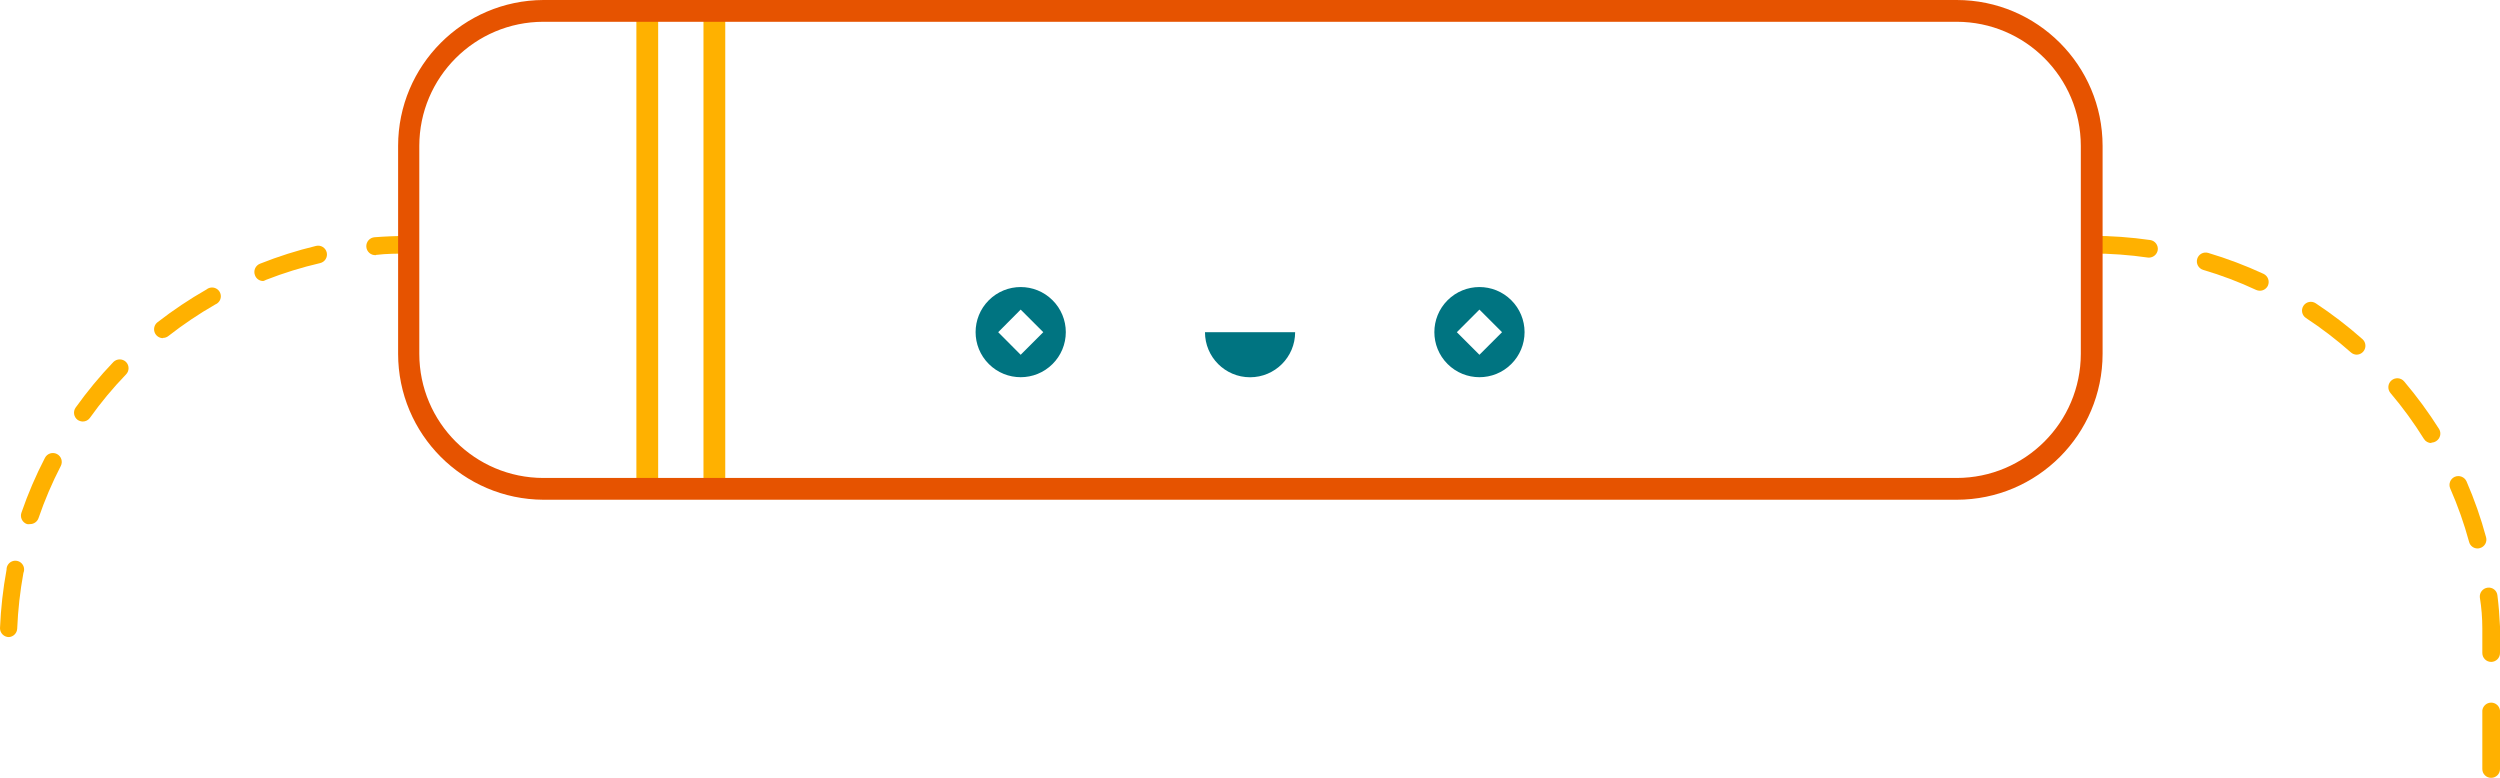
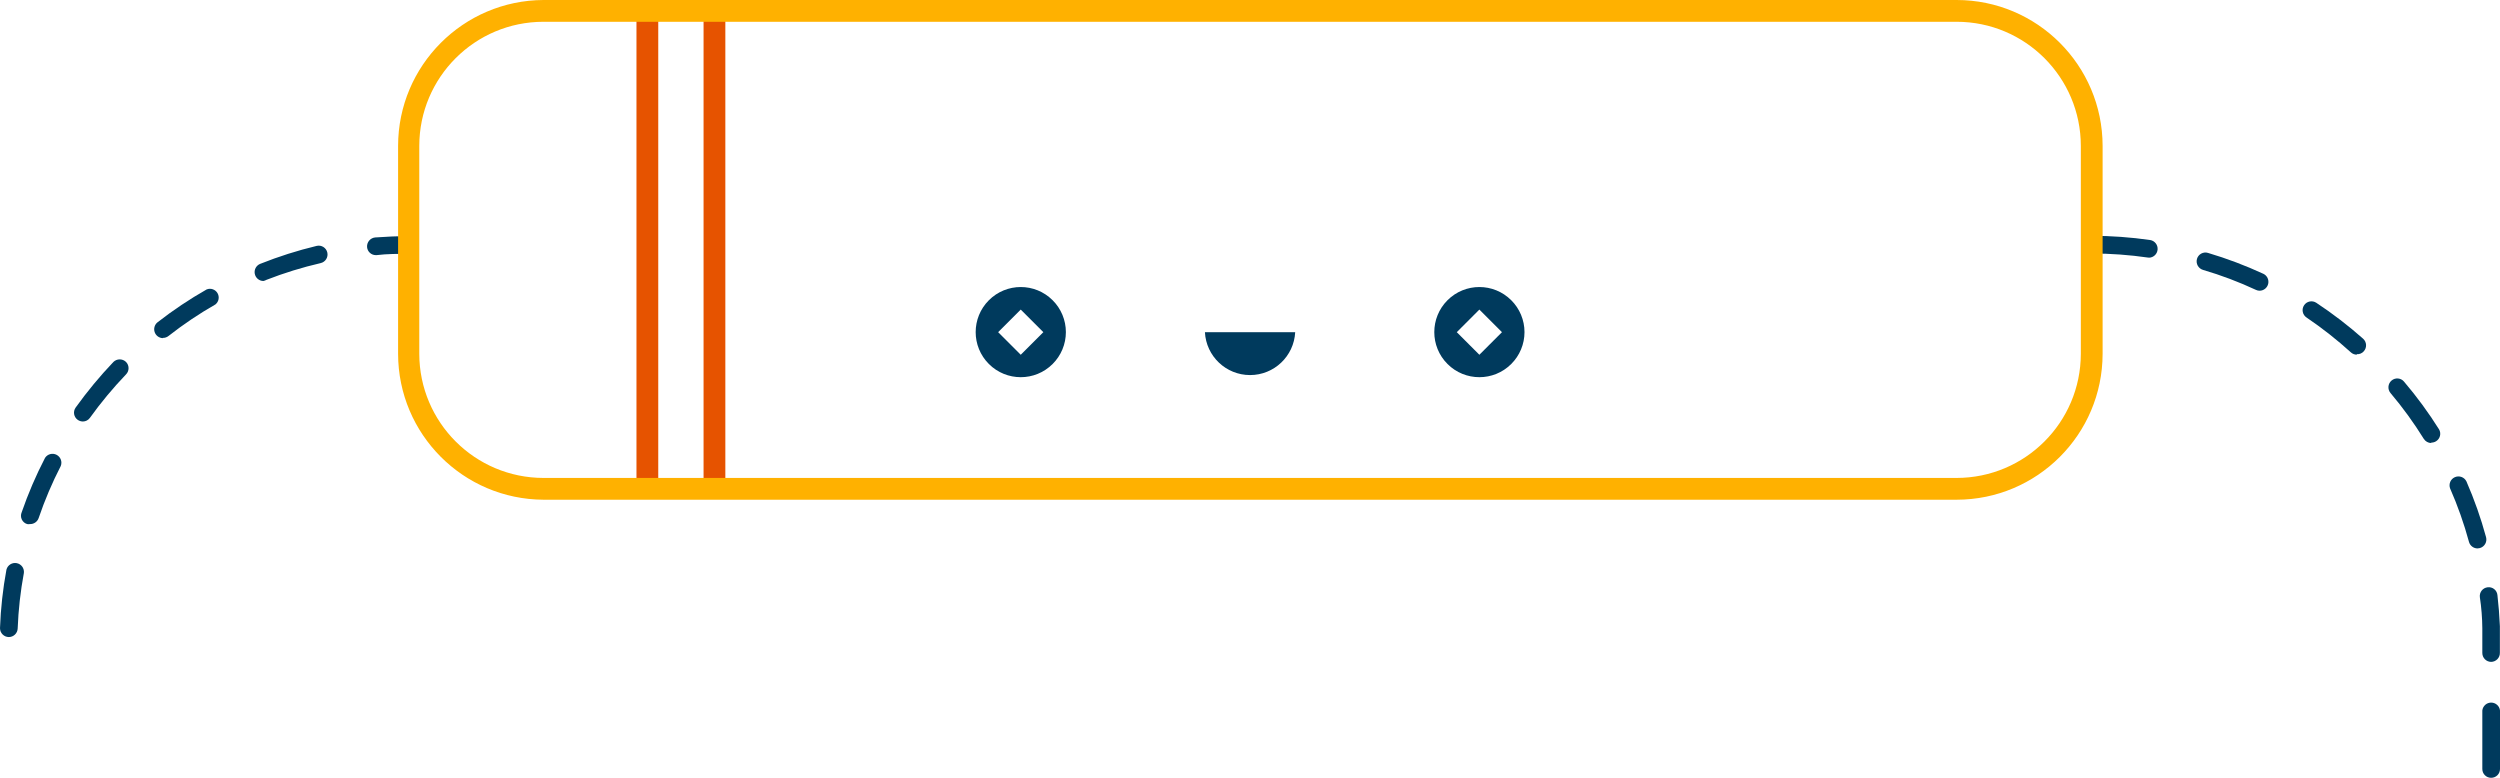
- <svg xmlns="http://www.w3.org/2000/svg" id="Capa_1" data-name="Capa 1" viewBox="0 0 213.51 66.43">
+ <svg xmlns="http://www.w3.org/2000/svg" id="Capa_1" data-name="Capa 1" viewBox="0 0 213.52 66.43">
  <defs>
-     <style>.cls-1{fill:#ffb100;}.cls-2{fill:#e65300;}.cls-3{fill:#007481;}</style>
+     <style>.cls-1{fill:#e65300;}.cls-2{fill:#003a5d;}.cls-3{fill:#ffb100;}</style>
  </defs>
-   <rect class="cls-1" x="60.08" y="0.93" width="1.86" height="40.71" />
-   <rect class="cls-1" x="54.35" y="0.93" width="1.86" height="40.71" />
-   <path class="cls-1" d="M.76,54.41h0A.76.76,0,0,1,0,53.65v0a35.82,35.82,0,0,1,.56-5A.75.75,0,1,1,2,48.93a34.35,34.35,0,0,0-.53,4.75A.76.76,0,0,1,.76,54.41Zm1.8-9.65a.73.73,0,0,1-.25,0,.76.76,0,0,1-.47-1,34.66,34.66,0,0,1,2-4.66.76.76,0,0,1,1.35.7,32.88,32.88,0,0,0-1.9,4.45A.76.76,0,0,1,2.56,44.76ZM7.07,36a.82.82,0,0,1-.44-.14.76.76,0,0,1-.17-1.05,35.36,35.36,0,0,1,3.23-3.9.77.77,0,0,1,1.07,0,.76.76,0,0,1,0,1.07,32.26,32.26,0,0,0-3.09,3.72A.75.75,0,0,1,7.07,36Zm6.84-7.12a.76.76,0,0,1-.47-1.35,35.73,35.73,0,0,1,4.2-2.81A.75.75,0,1,1,18.39,26a33.92,33.92,0,0,0-4,2.69A.74.74,0,0,1,13.91,28.86ZM22.48,24a.74.74,0,0,1-.7-.48.76.76,0,0,1,.43-1A35,35,0,0,1,27,21a.75.75,0,1,1,.34,1.47,33.39,33.39,0,0,0-4.62,1.43A.92.92,0,0,1,22.48,24Zm9.62-2.21A.76.76,0,0,1,32,20.26c.93-.07,1.88-.11,2.84-.11a.76.76,0,0,1,0,1.51c-.92,0-1.82,0-2.72.11Z" />
-   <path class="cls-1" d="M212.76,66.43a.75.75,0,0,1-.76-.75v-5a.76.76,0,0,1,1.51,0v5A.75.75,0,0,1,212.76,66.43Zm0-9.9a.76.76,0,0,1-.76-.76v-2.1q0-1.34-.21-2.64a.76.76,0,0,1,.66-.84.74.74,0,0,1,.84.66c.11.87.18,1.76.22,2.66v2.26A.76.76,0,0,1,212.76,56.53Zm-1.17-9.69a.74.74,0,0,1-.72-.56,32.5,32.5,0,0,0-1.61-4.56.76.76,0,0,1,.39-1,.77.77,0,0,1,1,.39,34.61,34.61,0,0,1,1.67,4.77.75.75,0,0,1-.53.93A.64.64,0,0,1,211.59,46.84Zm-3.94-9a.75.75,0,0,1-.64-.36,33.11,33.11,0,0,0-2.85-3.91.76.76,0,0,1,1.16-1,36.13,36.13,0,0,1,3,4.09.76.76,0,0,1-.24,1A.75.75,0,0,1,207.65,37.8Zm-6.37-7.55a.75.75,0,0,1-.5-.19,34,34,0,0,0-3.84-2.94.75.75,0,1,1,.83-1.26,35.9,35.9,0,0,1,4,3.07.76.76,0,0,1-.51,1.32ZM193,24.83a.77.77,0,0,1-.32-.07,32,32,0,0,0-4.52-1.71.76.76,0,0,1-.51-.94.75.75,0,0,1,.94-.51,35.07,35.07,0,0,1,4.73,1.79.77.77,0,0,1,.37,1A.76.76,0,0,1,193,24.83ZM183.57,22h-.11a33.77,33.77,0,0,0-4.82-.35.76.76,0,1,1,0-1.51,35.39,35.39,0,0,1,5,.36.76.76,0,0,1,.64.86A.77.77,0,0,1,183.57,22Z" />
-   <path class="cls-2" d="M167.11,42.68H46.41A12.47,12.47,0,0,1,34,30.22V12.46A12.47,12.47,0,0,1,46.41,0h120.7a12.47,12.47,0,0,1,12.46,12.46V30.22A12.47,12.47,0,0,1,167.11,42.68ZM46.41,1.86a10.61,10.61,0,0,0-10.6,10.6V30.22a10.61,10.61,0,0,0,10.6,10.6h120.7a10.61,10.61,0,0,0,10.6-10.6V12.46a10.61,10.61,0,0,0-10.6-10.6Z" />
-   <path class="cls-3" d="M89.89,25.64a3.85,3.85,0,1,0,0,5.45A3.84,3.84,0,0,0,89.89,25.64ZM87.17,30.3l-1.92-1.93,1.92-1.93,1.93,1.93Z" />
-   <path class="cls-3" d="M129.07,25.64a3.85,3.85,0,1,0,0,5.45A3.84,3.84,0,0,0,129.07,25.64Zm-2.72,4.66-1.93-1.93,1.93-1.93,1.93,1.93Z" />
+   <rect class="cls-1" x="60.09" y="0.93" width="1.86" height="40.71" />
+   <rect class="cls-1" x="54.36" y="0.93" width="1.86" height="40.71" />
+   <path class="cls-2" d="M.76,54.41h0A.76.76,0,0,1,0,53.65s0,0,0,0a34.35,34.35,0,0,1,.55-5,.76.76,0,0,1,1.49.28,32.88,32.88,0,0,0-.53,4.75A.76.76,0,0,1,.76,54.41Zm1.8-9.65a.67.67,0,0,1-.24,0,.74.74,0,0,1-.47-1,34.66,34.66,0,0,1,2-4.66.76.76,0,0,1,1.34.7,32.83,32.83,0,0,0-1.89,4.45A.76.76,0,0,1,2.56,44.76ZM7.08,36a.79.79,0,0,1-.44-.14.75.75,0,0,1-.18-1.05,36.52,36.52,0,0,1,3.23-3.9.77.77,0,0,1,1.07,0,.76.76,0,0,1,0,1.07,34.44,34.44,0,0,0-3.09,3.72A.74.74,0,0,1,7.08,36Zm6.83-7.12a.76.76,0,0,1-.46-1.35,34.92,34.92,0,0,1,4.2-2.81A.75.75,0,0,1,18.4,26a33.12,33.12,0,0,0-4,2.69A.76.76,0,0,1,13.91,28.86ZM22.49,24a.76.76,0,0,1-.28-1.46A35.17,35.17,0,0,1,27.05,21a.75.75,0,0,1,.34,1.47,33.52,33.52,0,0,0-4.63,1.43A.86.86,0,0,1,22.49,24Zm9.61-2.21a.75.75,0,0,1-.75-.69.77.77,0,0,1,.69-.82c.94-.07,1.89-.11,2.84-.11a.76.76,0,1,1,0,1.51c-.91,0-1.82,0-2.72.11Z" />
+   <path class="cls-2" d="M212.76,66.43a.75.75,0,0,1-.75-.75v-5a.76.76,0,0,1,1.51,0v5A.75.75,0,0,1,212.76,66.43Zm0-9.9a.76.76,0,0,1-.75-.76v-2.1Q212,52.34,211.8,51a.75.75,0,0,1,.66-.84.74.74,0,0,1,.84.66c.1.87.17,1.76.21,2.66a.28.28,0,0,1,0,.09v2.17A.76.76,0,0,1,212.76,56.53Zm-1.16-9.69a.76.76,0,0,1-.73-.56,32.5,32.5,0,0,0-1.61-4.56.76.76,0,0,1,1.39-.61,34.66,34.66,0,0,1,1.68,4.77.76.76,0,0,1-.53.93Zm-3.95-9a.77.77,0,0,1-.64-.36,33,33,0,0,0-2.84-3.91.76.76,0,0,1,.09-1.07.75.75,0,0,1,1.06.09,35,35,0,0,1,3,4.09.75.75,0,0,1-.25,1A.72.72,0,0,1,207.65,37.8Zm-6.36-7.55a.73.73,0,0,1-.5-.19A34,34,0,0,0,197,27.12a.75.75,0,1,1,.83-1.26,35.79,35.79,0,0,1,4,3.07.76.76,0,0,1,.06,1.07A.72.72,0,0,1,201.29,30.25ZM193,24.83a.71.71,0,0,1-.32-.07,32.15,32.15,0,0,0-4.53-1.71.76.76,0,0,1-.51-.94.75.75,0,0,1,.94-.51,35.2,35.2,0,0,1,4.74,1.79.76.76,0,0,1-.32,1.44ZM183.58,22h-.11a33.91,33.91,0,0,0-4.83-.35.76.76,0,0,1,0-1.51,35.39,35.39,0,0,1,5,.36.76.76,0,0,1-.1,1.51Z" />
+   <path class="cls-3" d="M167.11,42.68H46.42A12.48,12.48,0,0,1,34,30.22V12.46A12.48,12.48,0,0,1,46.42,0H167.11a12.48,12.48,0,0,1,12.47,12.46V30.22A12.48,12.48,0,0,1,167.11,42.68ZM46.42,1.86a10.61,10.61,0,0,0-10.61,10.6V30.22a10.62,10.62,0,0,0,10.61,10.6H167.11a10.62,10.62,0,0,0,10.61-10.6V12.46a10.61,10.61,0,0,0-10.61-10.6Z" />
+   <path class="cls-2" d="M89.9,25.64a3.85,3.85,0,1,0,0,5.45A3.84,3.84,0,0,0,89.9,25.64ZM87.18,30.3l-1.93-1.93,1.93-1.93,1.93,1.93Z" />
+   <path class="cls-2" d="M129.07,25.64a3.85,3.85,0,1,0,0,5.45A3.84,3.84,0,0,0,129.07,25.64Zm-2.72,4.66-1.93-1.93,1.93-1.93,1.93,1.93Z" />
  <g id="INSERT">
    <g id="CIRCLE">
-       <path class="cls-3" d="M102.91,28.37a3.85,3.85,0,1,0,7.7,0" />
+       <path class="cls-2" d="M102.91,28.37a3.86,3.86,0,0,0,7.71,0" />
    </g>
  </g>
</svg>
